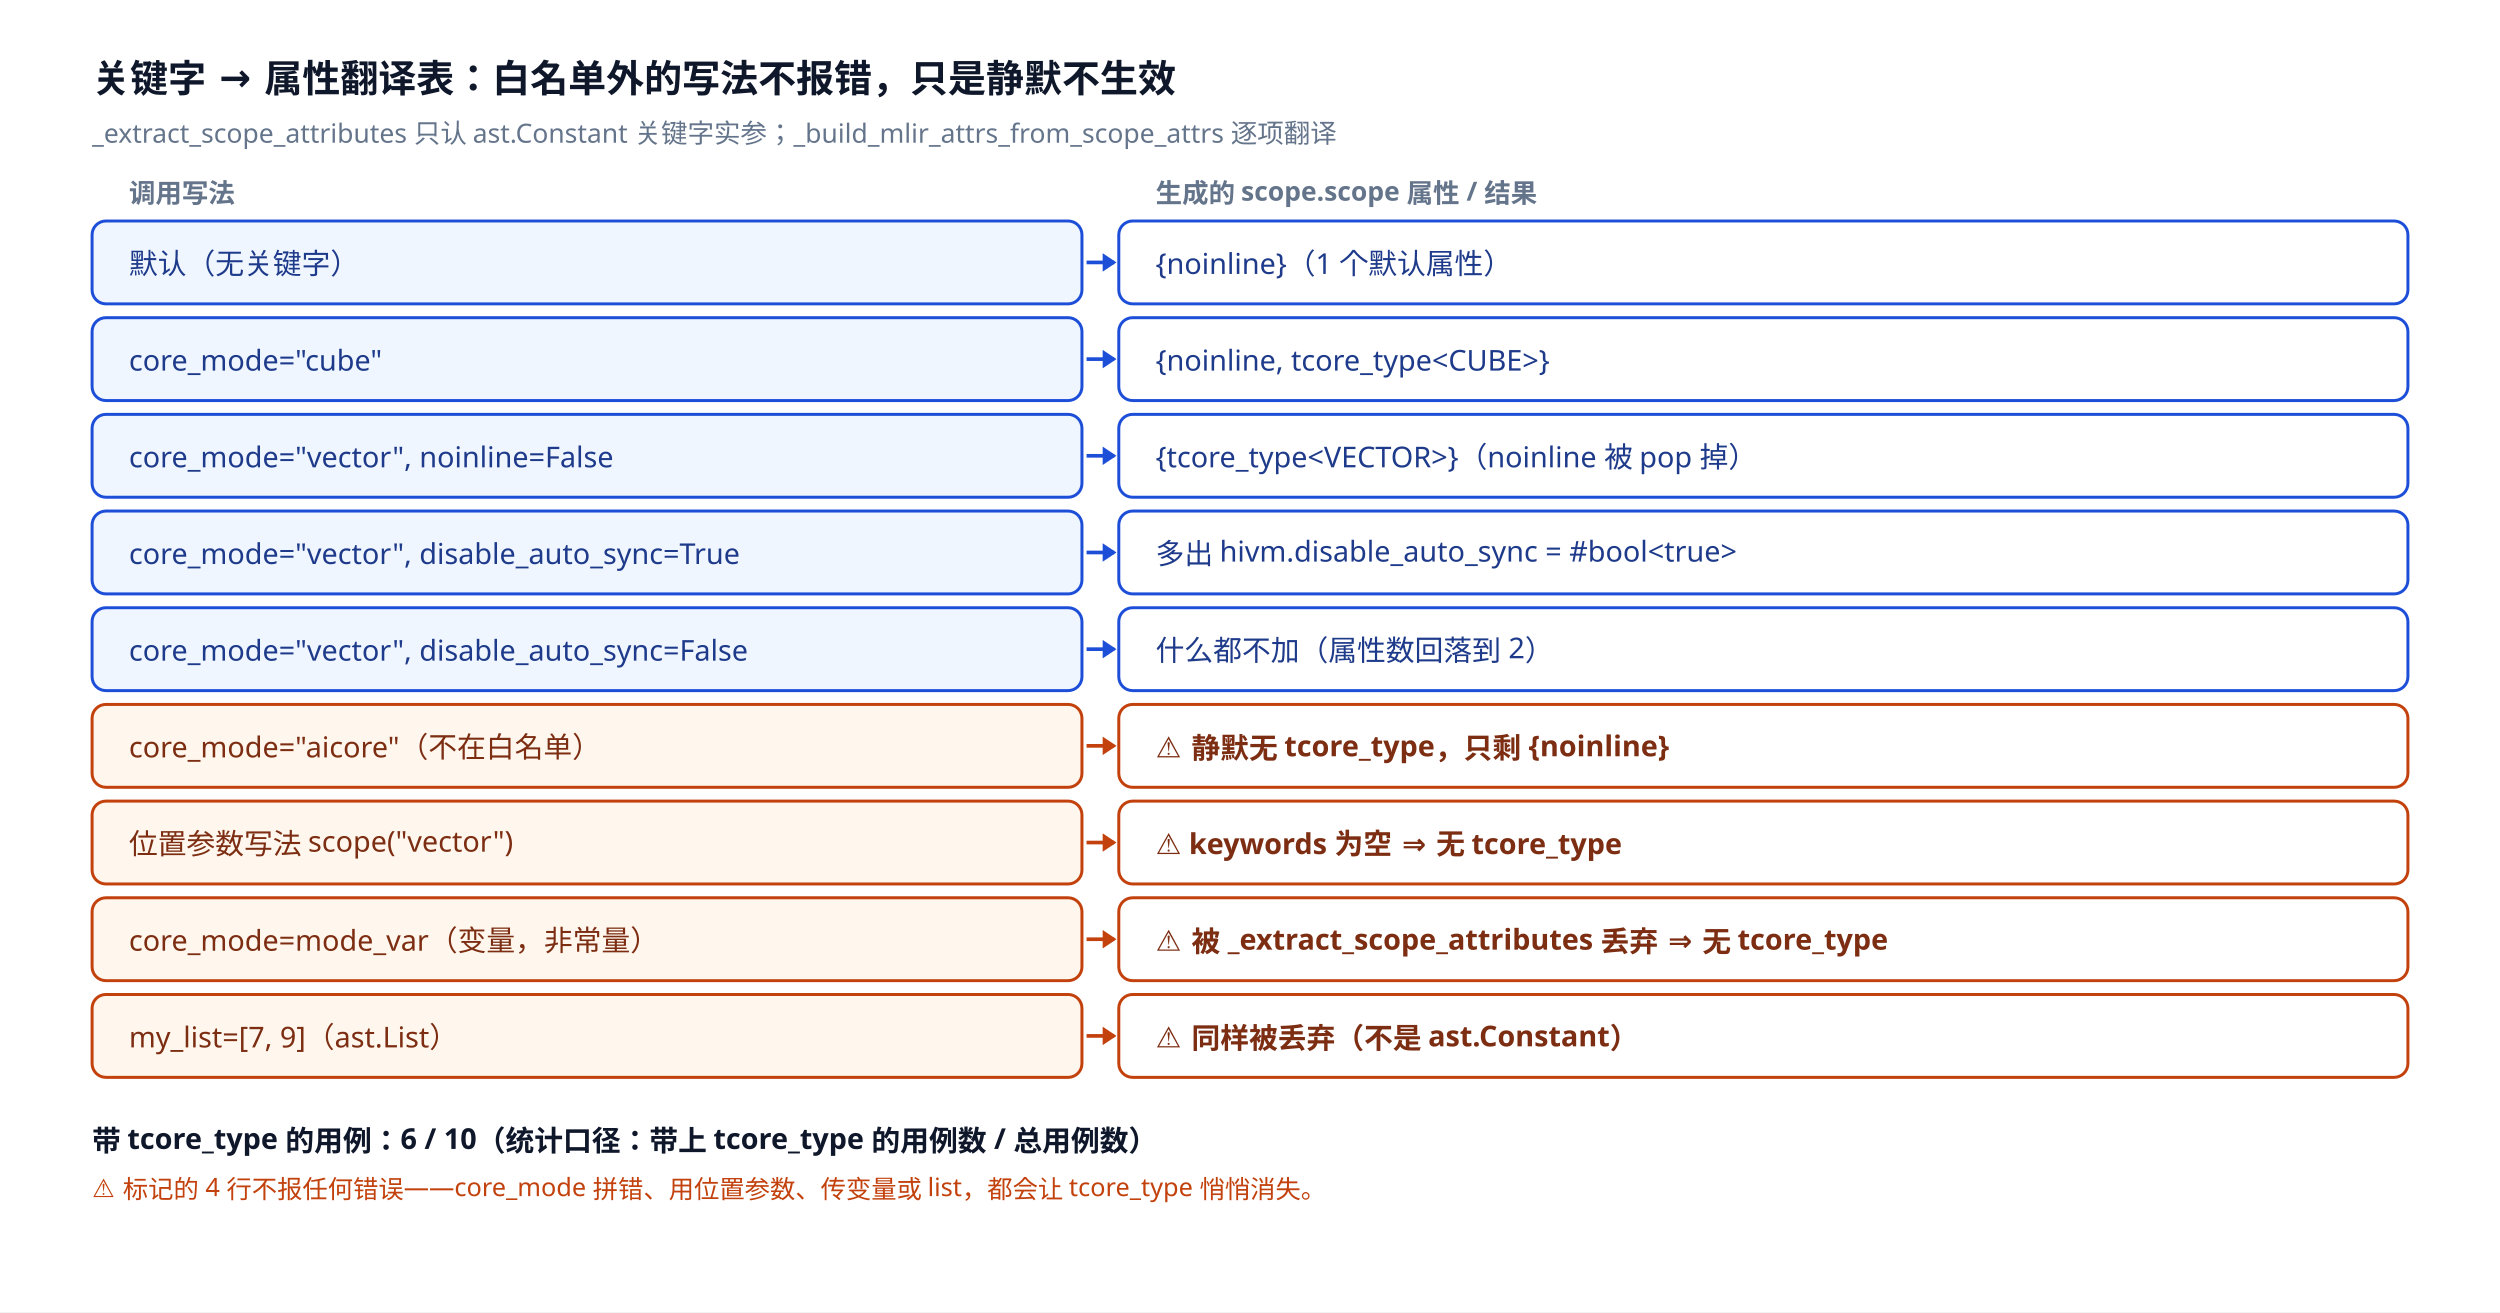
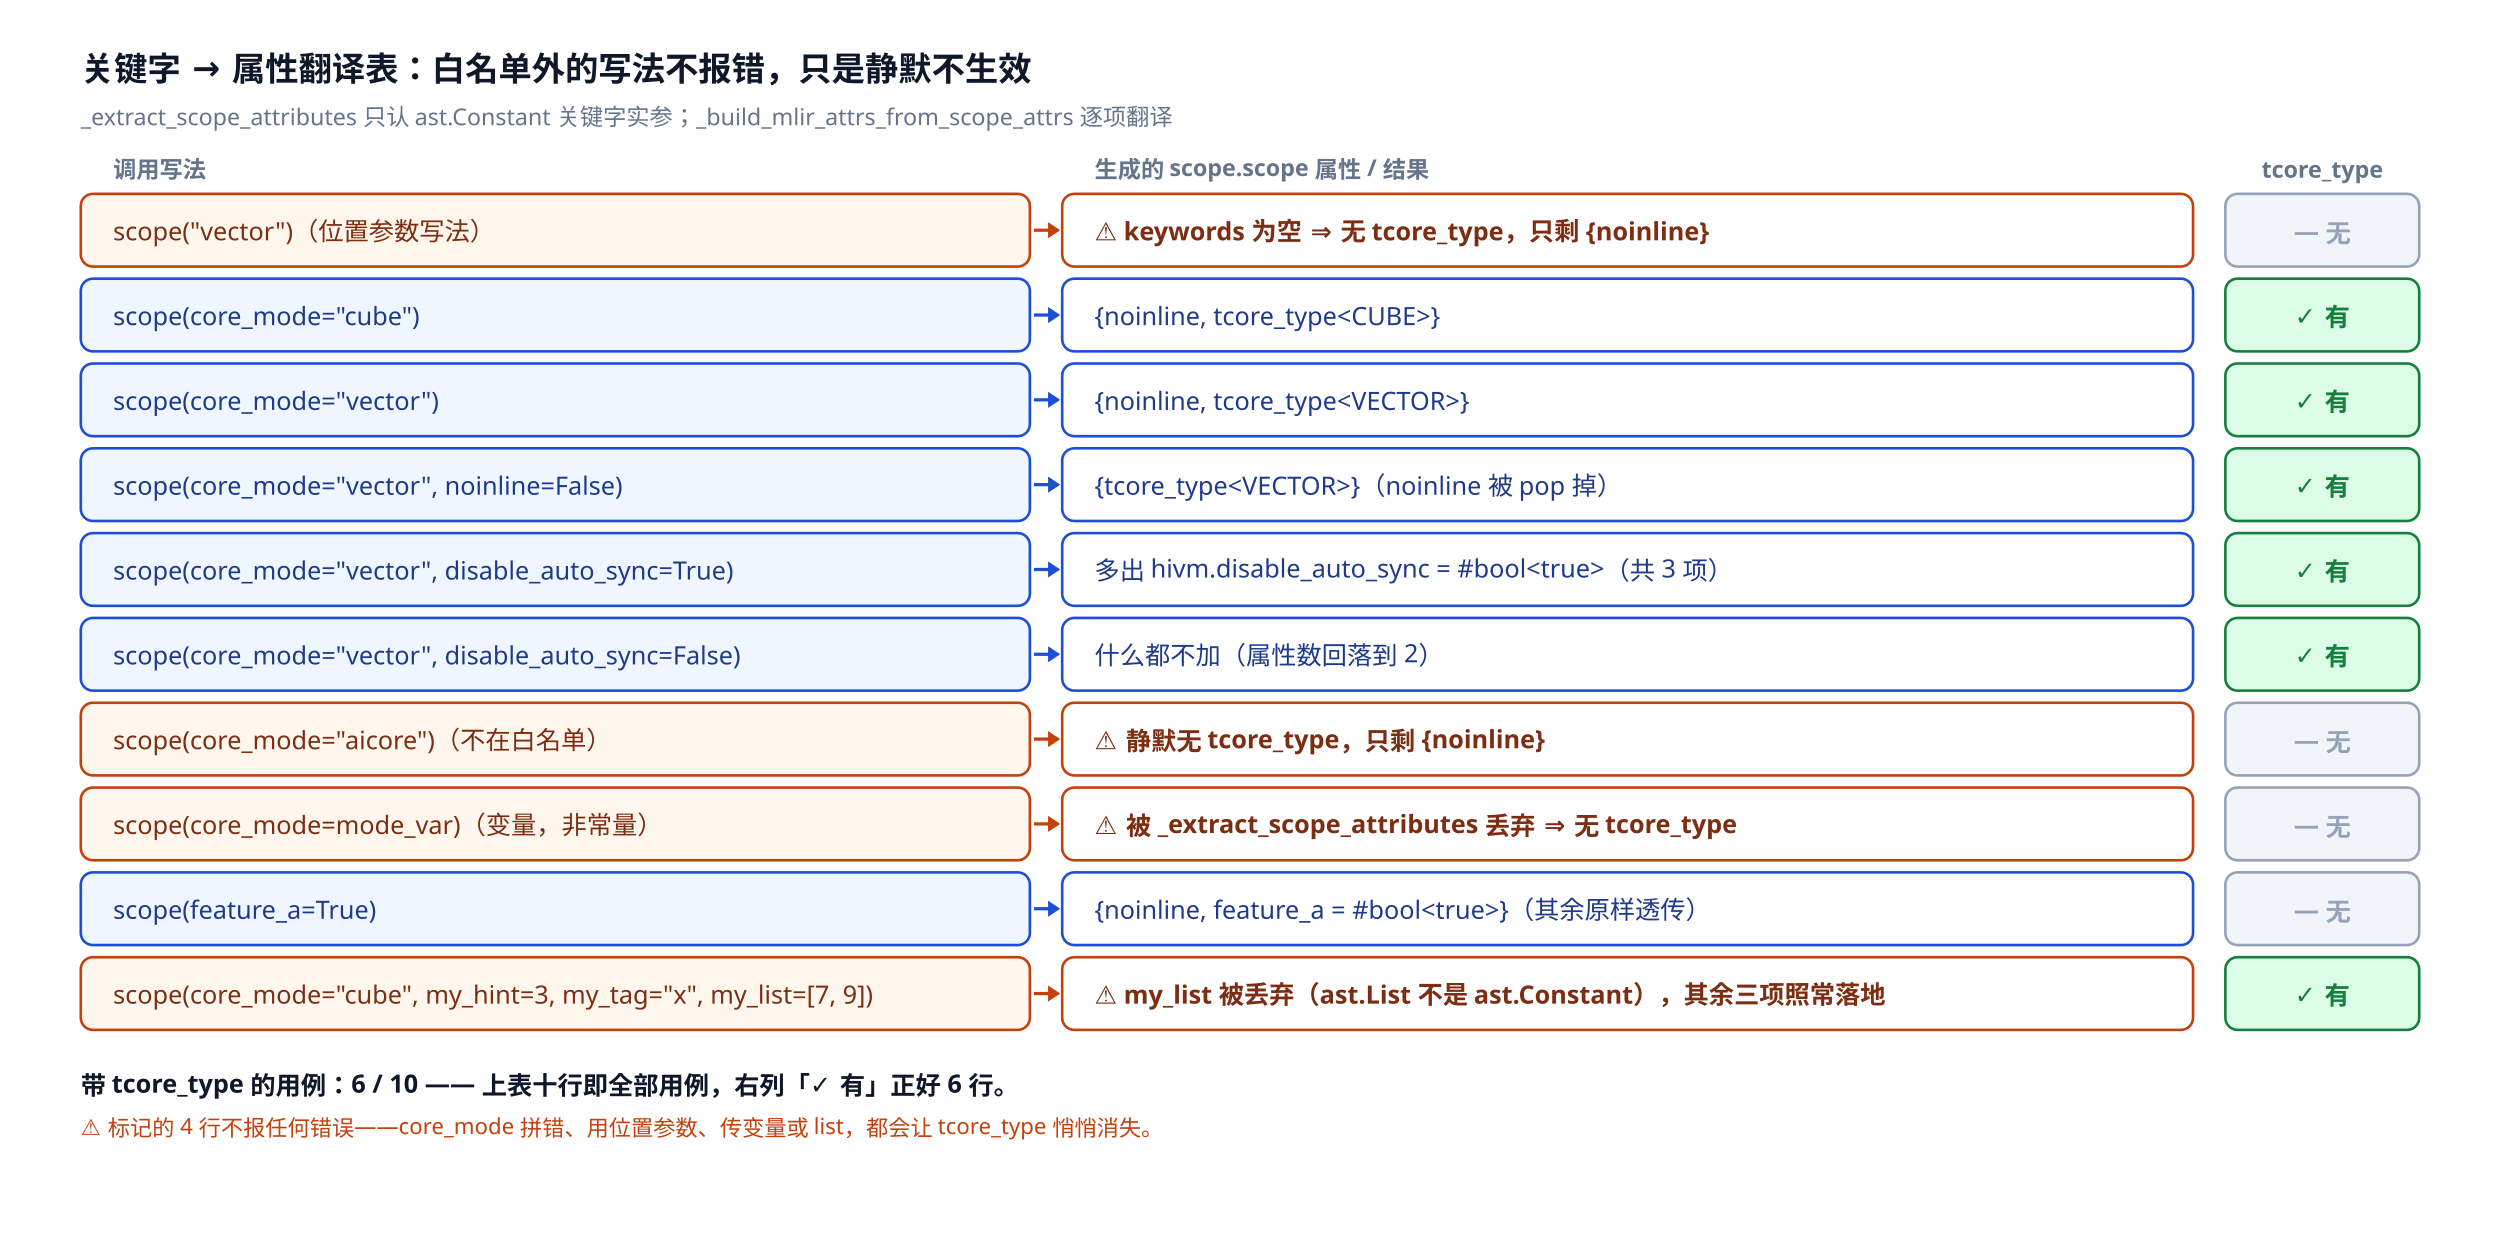
- <svg xmlns="http://www.w3.org/2000/svg" viewBox="0 0 1086 570">
-   <rect width="1086" height="570" fill="white" />
+ <svg xmlns="http://www.w3.org/2000/svg" viewBox="0 0 1238 612">
+   <rect width="1238" height="612" fill="white" />
  <text x="40" y="40" font-family="sans-serif" font-size="16.5" font-weight="bold" fill="#0f172a">关键字 → 属性翻译表：白名单外的写法不报错，只是静默不生效</text>
  <text x="40" y="62" font-family="sans-serif" font-size="11.5" fill="#64748b">_extract_scope_attributes 只认 ast.Constant 关键字实参；_build_mlir_attrs_from_scope_attrs 逐项翻译</text>
  <text x="56" y="88" font-family="sans-serif" font-size="11.5" font-weight="bold" fill="#64748b">调用写法</text>
-   <text x="502" y="88" font-family="sans-serif" font-size="11.5" font-weight="bold" fill="#64748b">生成的 scope.scope 属性 / 结果</text>
-   <rect x="40" y="96" width="430" height="36" rx="6" fill="#eff6ff" stroke="#1d4ed8" stroke-width="1.3" />
-   <text x="56" y="119.0" font-family="sans-serif" font-size="12.5" fill="#1e3a8a">默认（无关键字）</text>
-   <line x1="472" y1="114.0" x2="484" y2="114.0" stroke="#1d4ed8" stroke-width="1.6" />
-   <path d="M479,110.0 L485,114.0 L479,118.0 Z" fill="#1d4ed8" />
-   <rect x="486" y="96" width="560" height="36" rx="6" fill="white" stroke="#1d4ed8" stroke-width="1.3" />
-   <text x="502" y="119.0" font-family="sans-serif" font-size="12.5" fill="#1e3a8a">{noinline}（1 个默认属性）</text>
-   <rect x="40" y="138" width="430" height="36" rx="6" fill="#eff6ff" stroke="#1d4ed8" stroke-width="1.3" />
-   <text x="56" y="161.0" font-family="sans-serif" font-size="12.5" fill="#1e3a8a">core_mode="cube"</text>
-   <line x1="472" y1="156.0" x2="484" y2="156.0" stroke="#1d4ed8" stroke-width="1.6" />
-   <path d="M479,152.0 L485,156.0 L479,160.0 Z" fill="#1d4ed8" />
-   <rect x="486" y="138" width="560" height="36" rx="6" fill="white" stroke="#1d4ed8" stroke-width="1.3" />
-   <text x="502" y="161.0" font-family="sans-serif" font-size="12.5" fill="#1e3a8a">{noinline, tcore_type&lt;CUBE&gt;}</text>
-   <rect x="40" y="180" width="430" height="36" rx="6" fill="#eff6ff" stroke="#1d4ed8" stroke-width="1.3" />
-   <text x="56" y="203.0" font-family="sans-serif" font-size="12.5" fill="#1e3a8a">core_mode="vector", noinline=False</text>
-   <line x1="472" y1="198.0" x2="484" y2="198.0" stroke="#1d4ed8" stroke-width="1.6" />
-   <path d="M479,194.0 L485,198.0 L479,202.0 Z" fill="#1d4ed8" />
-   <rect x="486" y="180" width="560" height="36" rx="6" fill="white" stroke="#1d4ed8" stroke-width="1.3" />
-   <text x="502" y="203.0" font-family="sans-serif" font-size="12.5" fill="#1e3a8a">{tcore_type&lt;VECTOR&gt;}（noinline 被 pop 掉）</text>
-   <rect x="40" y="222" width="430" height="36" rx="6" fill="#eff6ff" stroke="#1d4ed8" stroke-width="1.3" />
-   <text x="56" y="245.0" font-family="sans-serif" font-size="12.5" fill="#1e3a8a">core_mode="vector", disable_auto_sync=True</text>
-   <line x1="472" y1="240.0" x2="484" y2="240.0" stroke="#1d4ed8" stroke-width="1.6" />
-   <path d="M479,236.0 L485,240.0 L479,244.0 Z" fill="#1d4ed8" />
-   <rect x="486" y="222" width="560" height="36" rx="6" fill="white" stroke="#1d4ed8" stroke-width="1.3" />
-   <text x="502" y="245.0" font-family="sans-serif" font-size="12.5" fill="#1e3a8a">多出 hivm.disable_auto_sync = #bool&lt;true&gt;</text>
-   <rect x="40" y="264" width="430" height="36" rx="6" fill="#eff6ff" stroke="#1d4ed8" stroke-width="1.3" />
-   <text x="56" y="287.0" font-family="sans-serif" font-size="12.5" fill="#1e3a8a">core_mode="vector", disable_auto_sync=False</text>
-   <line x1="472" y1="282.0" x2="484" y2="282.0" stroke="#1d4ed8" stroke-width="1.6" />
-   <path d="M479,278.0 L485,282.0 L479,286.0 Z" fill="#1d4ed8" />
-   <rect x="486" y="264" width="560" height="36" rx="6" fill="white" stroke="#1d4ed8" stroke-width="1.3" />
-   <text x="502" y="287.0" font-family="sans-serif" font-size="12.5" fill="#1e3a8a">什么都不加（属性数回落到 2）</text>
-   <rect x="40" y="306" width="430" height="36" rx="6" fill="#fff7ed" stroke="#c2410c" stroke-width="1.3" />
-   <text x="56" y="329.0" font-family="sans-serif" font-size="12.5" fill="#7c2d12">core_mode="aicore"（不在白名单）</text>
-   <line x1="472" y1="324.0" x2="484" y2="324.0" stroke="#c2410c" stroke-width="1.6" />
-   <path d="M479,320.0 L485,324.0 L479,328.0 Z" fill="#c2410c" />
-   <rect x="486" y="306" width="560" height="36" rx="6" fill="white" stroke="#c2410c" stroke-width="1.3" />
-   <text x="502" y="329.0" font-family="sans-serif" font-size="12.5" fill="#7c2d12" font-weight="bold">⚠ 静默无 tcore_type，只剩 {noinline}</text>
-   <rect x="40" y="348" width="430" height="36" rx="6" fill="#fff7ed" stroke="#c2410c" stroke-width="1.3" />
-   <text x="56" y="371.0" font-family="sans-serif" font-size="12.5" fill="#7c2d12">位置参数写法 scope("vector")</text>
-   <line x1="472" y1="366.0" x2="484" y2="366.0" stroke="#c2410c" stroke-width="1.6" />
-   <path d="M479,362.0 L485,366.0 L479,370.0 Z" fill="#c2410c" />
-   <rect x="486" y="348" width="560" height="36" rx="6" fill="white" stroke="#c2410c" stroke-width="1.3" />
-   <text x="502" y="371.0" font-family="sans-serif" font-size="12.5" fill="#7c2d12" font-weight="bold">⚠ keywords 为空 ⇒ 无 tcore_type</text>
-   <rect x="40" y="390" width="430" height="36" rx="6" fill="#fff7ed" stroke="#c2410c" stroke-width="1.3" />
-   <text x="56" y="413.0" font-family="sans-serif" font-size="12.5" fill="#7c2d12">core_mode=mode_var（变量，非常量）</text>
-   <line x1="472" y1="408.0" x2="484" y2="408.0" stroke="#c2410c" stroke-width="1.6" />
-   <path d="M479,404.0 L485,408.0 L479,412.0 Z" fill="#c2410c" />
-   <rect x="486" y="390" width="560" height="36" rx="6" fill="white" stroke="#c2410c" stroke-width="1.3" />
-   <text x="502" y="413.0" font-family="sans-serif" font-size="12.5" fill="#7c2d12" font-weight="bold">⚠ 被 _extract_scope_attributes 丢弃 ⇒ 无 tcore_type</text>
-   <rect x="40" y="432" width="430" height="36" rx="6" fill="#fff7ed" stroke="#c2410c" stroke-width="1.3" />
-   <text x="56" y="455.0" font-family="sans-serif" font-size="12.5" fill="#7c2d12">my_list=[7, 9]（ast.List）</text>
-   <line x1="472" y1="450.0" x2="484" y2="450.0" stroke="#c2410c" stroke-width="1.6" />
-   <path d="M479,446.0 L485,450.0 L479,454.0 Z" fill="#c2410c" />
-   <rect x="486" y="432" width="560" height="36" rx="6" fill="white" stroke="#c2410c" stroke-width="1.3" />
-   <text x="502" y="455.0" font-family="sans-serif" font-size="12.5" fill="#7c2d12" font-weight="bold">⚠ 同样被丢弃（不是 ast.Constant）</text>
-   <text x="40" y="500" font-family="sans-serif" font-size="12.5" font-weight="bold" fill="#0f172a">带 tcore_type 的用例：6 / 10（统计口径：带上 tcore_type 的用例数 / 总用例数）</text>
-   <text x="40" y="520" font-family="sans-serif" font-size="11" fill="#c2410c">⚠ 标记的 4 行不报任何错误——core_mode 拼错、用位置参数、传变量或 list，都会让 tcore_type 悄悄消失。</text>
+   <text x="542" y="88" font-family="sans-serif" font-size="11.5" font-weight="bold" fill="#64748b">生成的 scope.scope 属性 / 结果</text>
+   <text x="1150.0" y="88" text-anchor="middle" font-family="sans-serif" font-size="11.5" font-weight="bold" fill="#64748b">tcore_type</text>
+   <rect x="40" y="96" width="470" height="36" rx="6" fill="#fff7ed" stroke="#c2410c" stroke-width="1.3" />
+   <text x="56" y="119.0" font-family="sans-serif" font-size="12.5" fill="#7c2d12">scope("vector")（位置参数写法）</text>
+   <line x1="512" y1="114.0" x2="524" y2="114.0" stroke="#c2410c" stroke-width="1.6" />
+   <path d="M519,110.0 L525,114.0 L519,118.0 Z" fill="#c2410c" />
+   <rect x="526" y="96" width="560" height="36" rx="6" fill="white" stroke="#c2410c" stroke-width="1.3" />
+   <text x="542" y="119.0" font-family="sans-serif" font-size="12.5" fill="#7c2d12" font-weight="bold">⚠ keywords 为空 ⇒ 无 tcore_type，只剩 {noinline}</text>
+   <rect x="1102" y="96" width="96" height="36" rx="6" fill="#f1f5f9" stroke="#94a3b8" stroke-width="1.3" />
+   <text x="1150.0" y="119.0" text-anchor="middle" font-family="sans-serif" font-size="12.5" font-weight="bold" fill="#94a3b8">— 无</text>
+   <rect x="40" y="138" width="470" height="36" rx="6" fill="#eff6ff" stroke="#1d4ed8" stroke-width="1.3" />
+   <text x="56" y="161.0" font-family="sans-serif" font-size="12.5" fill="#1e3a8a">scope(core_mode="cube")</text>
+   <line x1="512" y1="156.0" x2="524" y2="156.0" stroke="#1d4ed8" stroke-width="1.6" />
+   <path d="M519,152.0 L525,156.0 L519,160.0 Z" fill="#1d4ed8" />
+   <rect x="526" y="138" width="560" height="36" rx="6" fill="white" stroke="#1d4ed8" stroke-width="1.3" />
+   <text x="542" y="161.0" font-family="sans-serif" font-size="12.5" fill="#1e3a8a">{noinline, tcore_type&lt;CUBE&gt;}</text>
+   <rect x="1102" y="138" width="96" height="36" rx="6" fill="#dcfce7" stroke="#15803d" stroke-width="1.3" />
+   <text x="1150.0" y="161.0" text-anchor="middle" font-family="sans-serif" font-size="12.5" font-weight="bold" fill="#15803d">✓ 有</text>
+   <rect x="40" y="180" width="470" height="36" rx="6" fill="#eff6ff" stroke="#1d4ed8" stroke-width="1.3" />
+   <text x="56" y="203.0" font-family="sans-serif" font-size="12.5" fill="#1e3a8a">scope(core_mode="vector")</text>
+   <line x1="512" y1="198.0" x2="524" y2="198.0" stroke="#1d4ed8" stroke-width="1.6" />
+   <path d="M519,194.0 L525,198.0 L519,202.0 Z" fill="#1d4ed8" />
+   <rect x="526" y="180" width="560" height="36" rx="6" fill="white" stroke="#1d4ed8" stroke-width="1.3" />
+   <text x="542" y="203.0" font-family="sans-serif" font-size="12.5" fill="#1e3a8a">{noinline, tcore_type&lt;VECTOR&gt;}</text>
+   <rect x="1102" y="180" width="96" height="36" rx="6" fill="#dcfce7" stroke="#15803d" stroke-width="1.3" />
+   <text x="1150.0" y="203.0" text-anchor="middle" font-family="sans-serif" font-size="12.5" font-weight="bold" fill="#15803d">✓ 有</text>
+   <rect x="40" y="222" width="470" height="36" rx="6" fill="#eff6ff" stroke="#1d4ed8" stroke-width="1.3" />
+   <text x="56" y="245.0" font-family="sans-serif" font-size="12.5" fill="#1e3a8a">scope(core_mode="vector", noinline=False)</text>
+   <line x1="512" y1="240.0" x2="524" y2="240.0" stroke="#1d4ed8" stroke-width="1.6" />
+   <path d="M519,236.0 L525,240.0 L519,244.0 Z" fill="#1d4ed8" />
+   <rect x="526" y="222" width="560" height="36" rx="6" fill="white" stroke="#1d4ed8" stroke-width="1.3" />
+   <text x="542" y="245.0" font-family="sans-serif" font-size="12.5" fill="#1e3a8a">{tcore_type&lt;VECTOR&gt;}（noinline 被 pop 掉）</text>
+   <rect x="1102" y="222" width="96" height="36" rx="6" fill="#dcfce7" stroke="#15803d" stroke-width="1.3" />
+   <text x="1150.0" y="245.0" text-anchor="middle" font-family="sans-serif" font-size="12.5" font-weight="bold" fill="#15803d">✓ 有</text>
+   <rect x="40" y="264" width="470" height="36" rx="6" fill="#eff6ff" stroke="#1d4ed8" stroke-width="1.3" />
+   <text x="56" y="287.0" font-family="sans-serif" font-size="12.5" fill="#1e3a8a">scope(core_mode="vector", disable_auto_sync=True)</text>
+   <line x1="512" y1="282.0" x2="524" y2="282.0" stroke="#1d4ed8" stroke-width="1.6" />
+   <path d="M519,278.0 L525,282.0 L519,286.0 Z" fill="#1d4ed8" />
+   <rect x="526" y="264" width="560" height="36" rx="6" fill="white" stroke="#1d4ed8" stroke-width="1.3" />
+   <text x="542" y="287.0" font-family="sans-serif" font-size="12.5" fill="#1e3a8a">多出 hivm.disable_auto_sync = #bool&lt;true&gt;（共 3 项）</text>
+   <rect x="1102" y="264" width="96" height="36" rx="6" fill="#dcfce7" stroke="#15803d" stroke-width="1.3" />
+   <text x="1150.0" y="287.0" text-anchor="middle" font-family="sans-serif" font-size="12.5" font-weight="bold" fill="#15803d">✓ 有</text>
+   <rect x="40" y="306" width="470" height="36" rx="6" fill="#eff6ff" stroke="#1d4ed8" stroke-width="1.3" />
+   <text x="56" y="329.0" font-family="sans-serif" font-size="12.5" fill="#1e3a8a">scope(core_mode="vector", disable_auto_sync=False)</text>
+   <line x1="512" y1="324.0" x2="524" y2="324.0" stroke="#1d4ed8" stroke-width="1.6" />
+   <path d="M519,320.0 L525,324.0 L519,328.0 Z" fill="#1d4ed8" />
+   <rect x="526" y="306" width="560" height="36" rx="6" fill="white" stroke="#1d4ed8" stroke-width="1.3" />
+   <text x="542" y="329.0" font-family="sans-serif" font-size="12.5" fill="#1e3a8a">什么都不加（属性数回落到 2）</text>
+   <rect x="1102" y="306" width="96" height="36" rx="6" fill="#dcfce7" stroke="#15803d" stroke-width="1.3" />
+   <text x="1150.0" y="329.0" text-anchor="middle" font-family="sans-serif" font-size="12.5" font-weight="bold" fill="#15803d">✓ 有</text>
+   <rect x="40" y="348" width="470" height="36" rx="6" fill="#fff7ed" stroke="#c2410c" stroke-width="1.3" />
+   <text x="56" y="371.0" font-family="sans-serif" font-size="12.5" fill="#7c2d12">scope(core_mode="aicore")（不在白名单）</text>
+   <line x1="512" y1="366.0" x2="524" y2="366.0" stroke="#c2410c" stroke-width="1.6" />
+   <path d="M519,362.0 L525,366.0 L519,370.0 Z" fill="#c2410c" />
+   <rect x="526" y="348" width="560" height="36" rx="6" fill="white" stroke="#c2410c" stroke-width="1.3" />
+   <text x="542" y="371.0" font-family="sans-serif" font-size="12.5" fill="#7c2d12" font-weight="bold">⚠ 静默无 tcore_type，只剩 {noinline}</text>
+   <rect x="1102" y="348" width="96" height="36" rx="6" fill="#f1f5f9" stroke="#94a3b8" stroke-width="1.3" />
+   <text x="1150.0" y="371.0" text-anchor="middle" font-family="sans-serif" font-size="12.5" font-weight="bold" fill="#94a3b8">— 无</text>
+   <rect x="40" y="390" width="470" height="36" rx="6" fill="#fff7ed" stroke="#c2410c" stroke-width="1.3" />
+   <text x="56" y="413.0" font-family="sans-serif" font-size="12.5" fill="#7c2d12">scope(core_mode=mode_var)（变量，非常量）</text>
+   <line x1="512" y1="408.0" x2="524" y2="408.0" stroke="#c2410c" stroke-width="1.6" />
+   <path d="M519,404.0 L525,408.0 L519,412.0 Z" fill="#c2410c" />
+   <rect x="526" y="390" width="560" height="36" rx="6" fill="white" stroke="#c2410c" stroke-width="1.3" />
+   <text x="542" y="413.0" font-family="sans-serif" font-size="12.5" fill="#7c2d12" font-weight="bold">⚠ 被 _extract_scope_attributes 丢弃 ⇒ 无 tcore_type</text>
+   <rect x="1102" y="390" width="96" height="36" rx="6" fill="#f1f5f9" stroke="#94a3b8" stroke-width="1.3" />
+   <text x="1150.0" y="413.0" text-anchor="middle" font-family="sans-serif" font-size="12.5" font-weight="bold" fill="#94a3b8">— 无</text>
+   <rect x="40" y="432" width="470" height="36" rx="6" fill="#eff6ff" stroke="#1d4ed8" stroke-width="1.3" />
+   <text x="56" y="455.0" font-family="sans-serif" font-size="12.5" fill="#1e3a8a">scope(feature_a=True)</text>
+   <line x1="512" y1="450.0" x2="524" y2="450.0" stroke="#1d4ed8" stroke-width="1.6" />
+   <path d="M519,446.0 L525,450.0 L519,454.0 Z" fill="#1d4ed8" />
+   <rect x="526" y="432" width="560" height="36" rx="6" fill="white" stroke="#1d4ed8" stroke-width="1.3" />
+   <text x="542" y="455.0" font-family="sans-serif" font-size="12.5" fill="#1e3a8a">{noinline, feature_a = #bool&lt;true&gt;}（其余原样透传）</text>
+   <rect x="1102" y="432" width="96" height="36" rx="6" fill="#f1f5f9" stroke="#94a3b8" stroke-width="1.3" />
+   <text x="1150.0" y="455.0" text-anchor="middle" font-family="sans-serif" font-size="12.5" font-weight="bold" fill="#94a3b8">— 无</text>
+   <rect x="40" y="474" width="470" height="36" rx="6" fill="#fff7ed" stroke="#c2410c" stroke-width="1.3" />
+   <text x="56" y="497.0" font-family="sans-serif" font-size="12.5" fill="#7c2d12">scope(core_mode="cube", my_hint=3, my_tag="x", my_list=[7, 9])</text>
+   <line x1="512" y1="492.0" x2="524" y2="492.0" stroke="#c2410c" stroke-width="1.6" />
+   <path d="M519,488.0 L525,492.0 L519,496.0 Z" fill="#c2410c" />
+   <rect x="526" y="474" width="560" height="36" rx="6" fill="white" stroke="#c2410c" stroke-width="1.3" />
+   <text x="542" y="497.0" font-family="sans-serif" font-size="12.5" fill="#7c2d12" font-weight="bold">⚠ my_list 被丢弃（ast.List 不是 ast.Constant），其余三项照常落地</text>
+   <rect x="1102" y="474" width="96" height="36" rx="6" fill="#dcfce7" stroke="#15803d" stroke-width="1.3" />
+   <text x="1150.0" y="497.0" text-anchor="middle" font-family="sans-serif" font-size="12.5" font-weight="bold" fill="#15803d">✓ 有</text>
+   <text x="40" y="542" font-family="sans-serif" font-size="12.5" font-weight="bold" fill="#0f172a">带 tcore_type 的用例：6 / 10 —— 上表十行即全部用例，右列「✓ 有」正好 6 行。</text>
+   <text x="40" y="562" font-family="sans-serif" font-size="11" fill="#c2410c">⚠ 标记的 4 行不报任何错误——core_mode 拼错、用位置参数、传变量或 list，都会让 tcore_type 悄悄消失。</text>
</svg>
